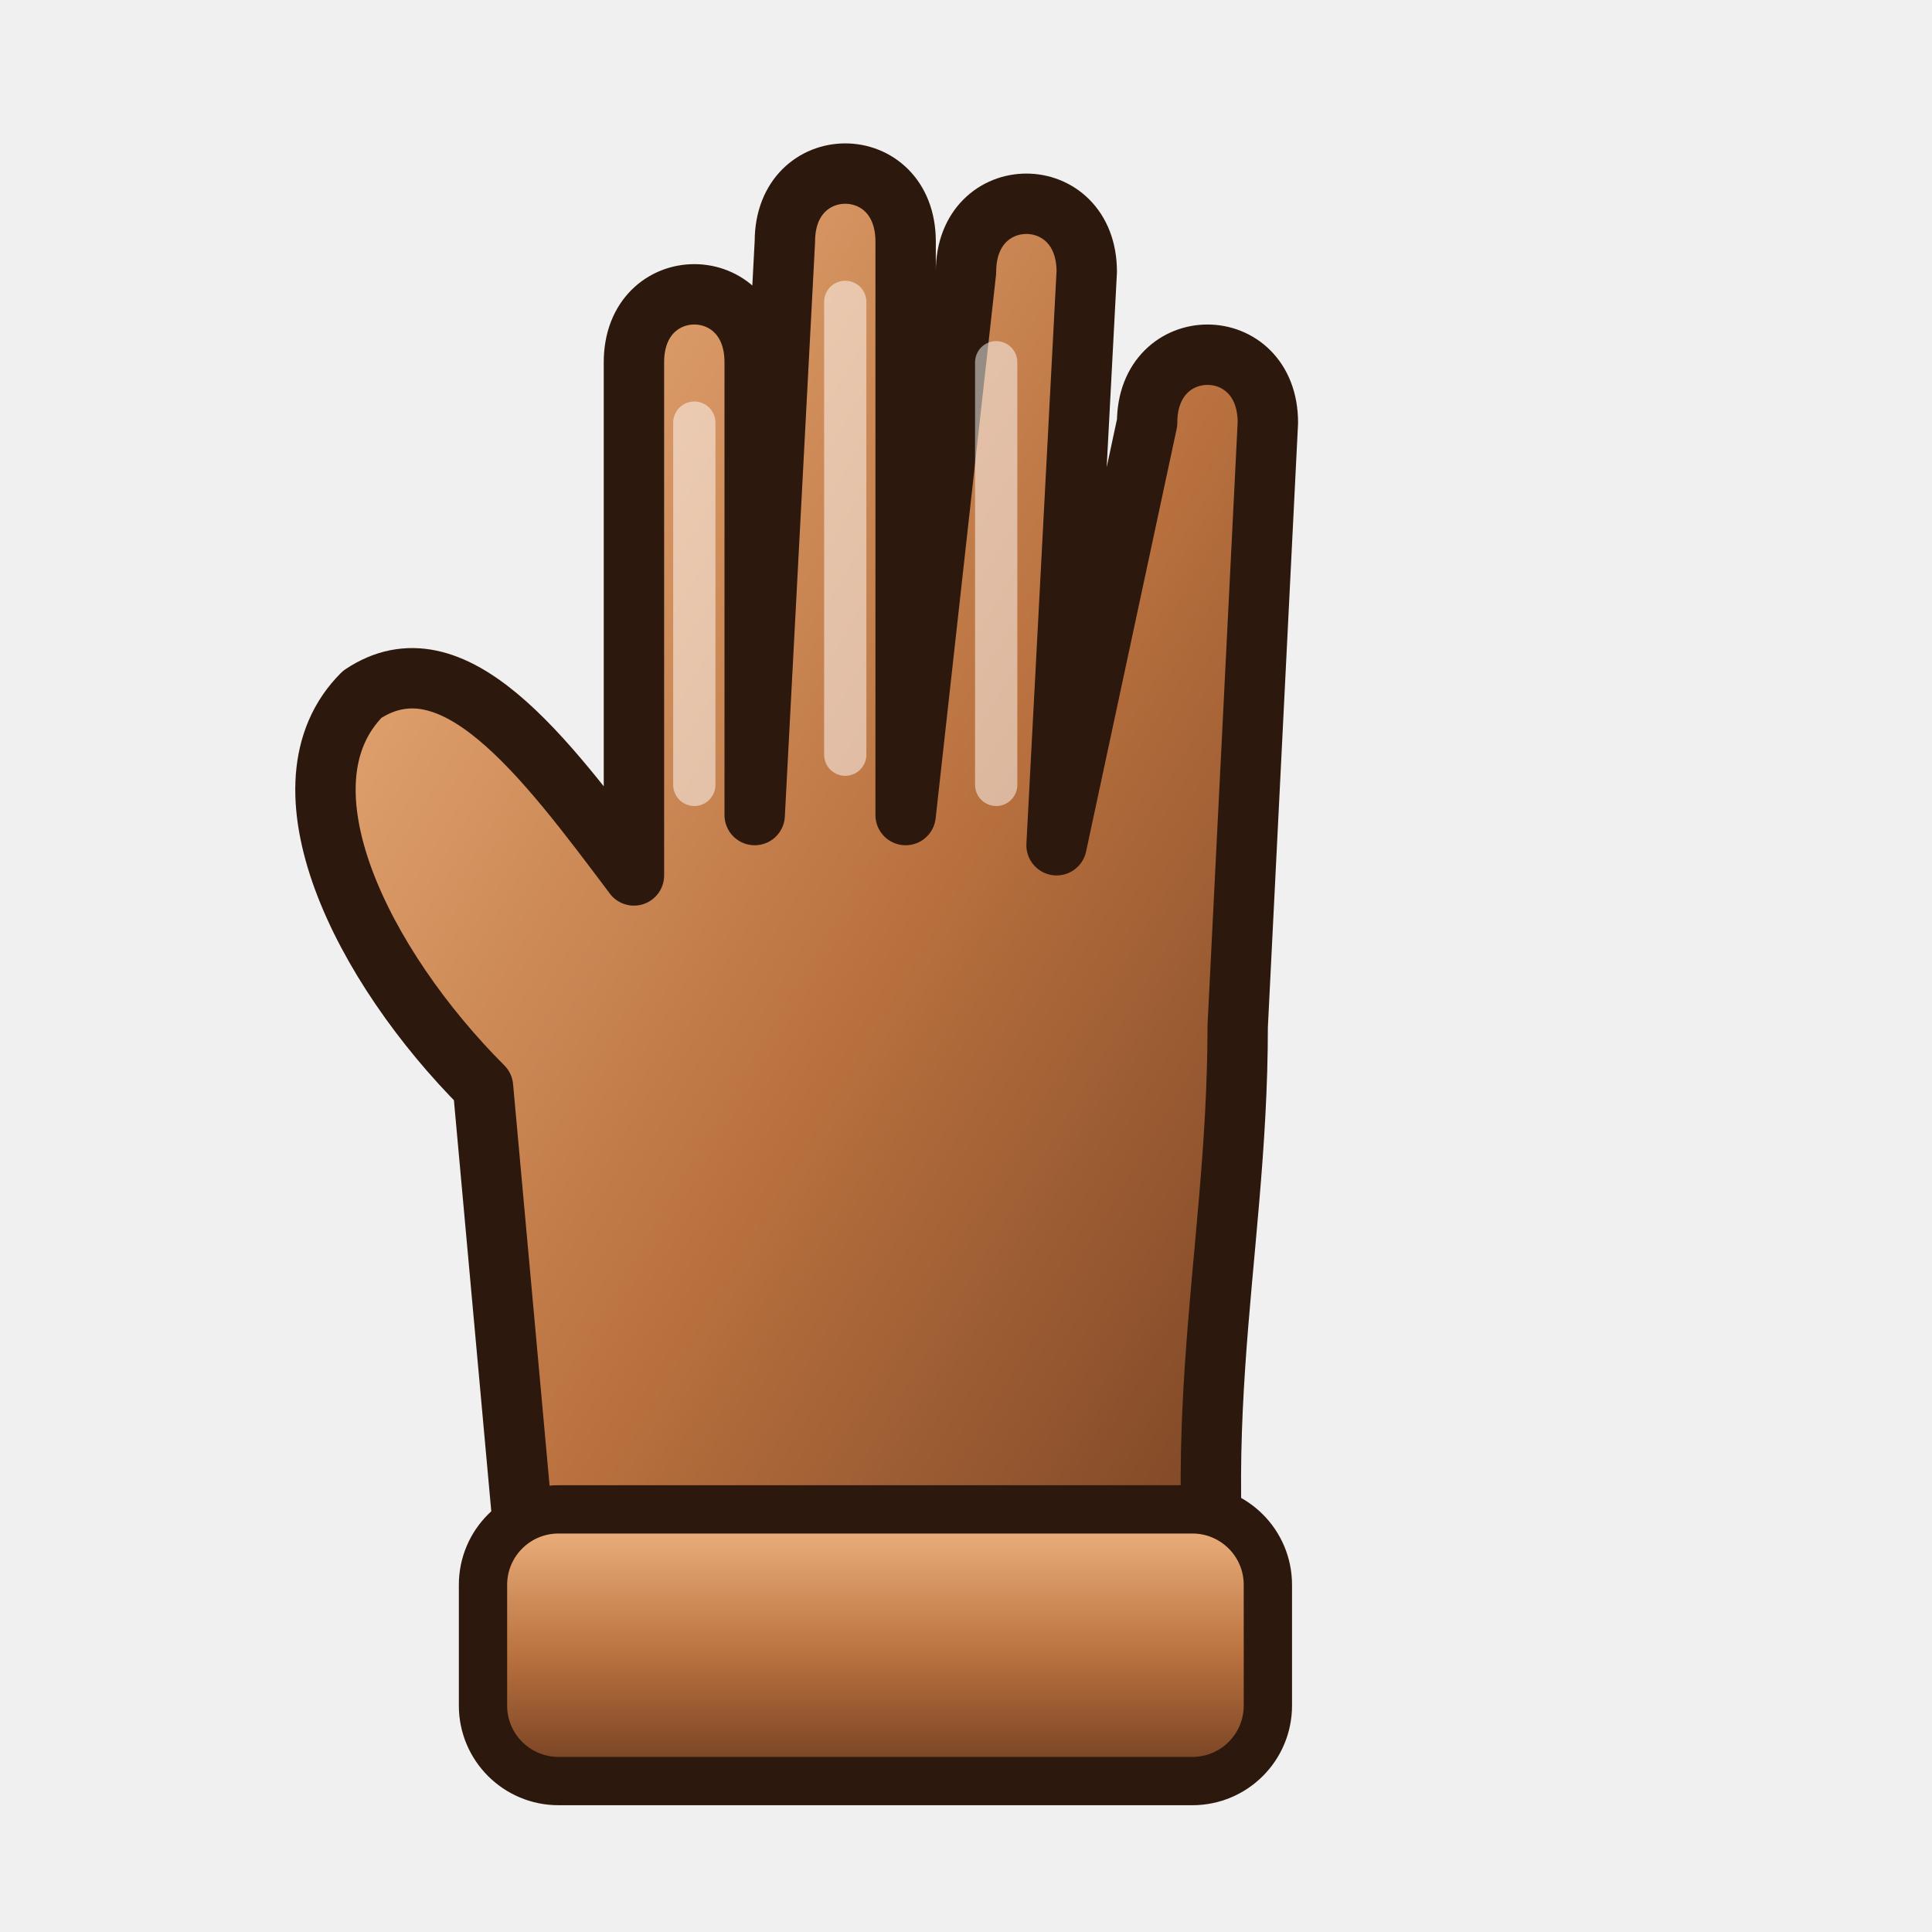
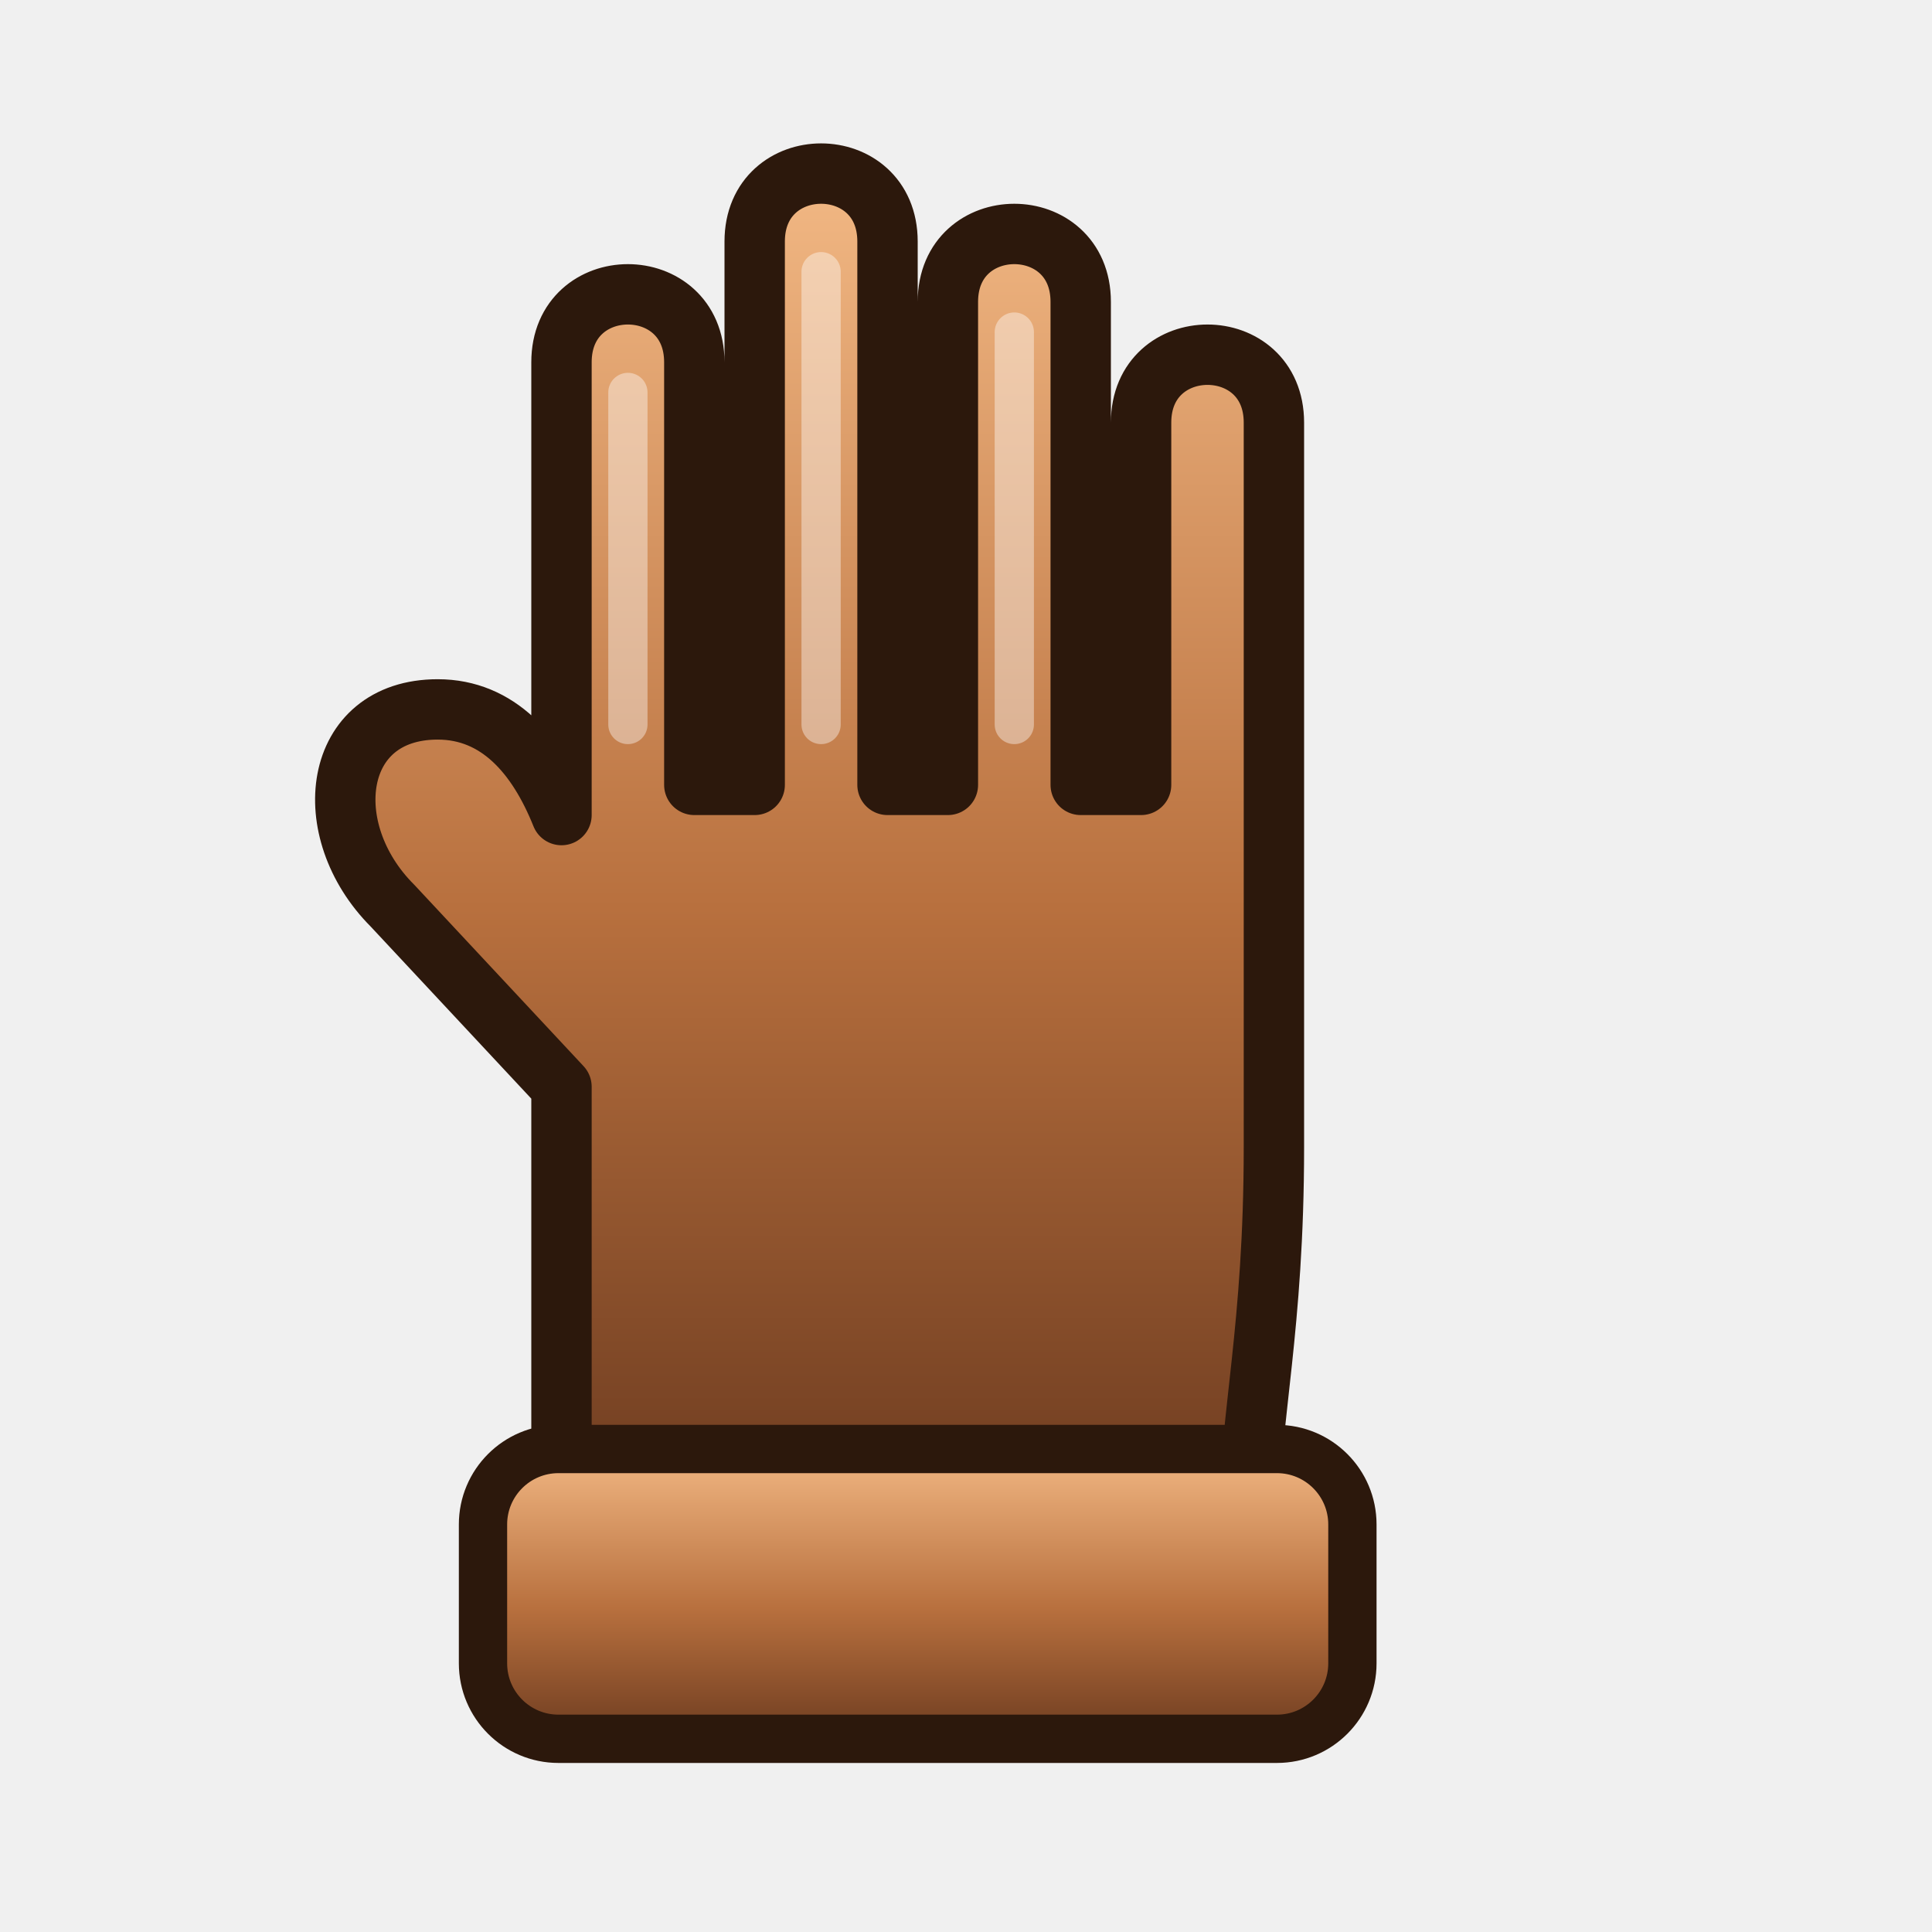
<svg xmlns="http://www.w3.org/2000/svg" data-generated="modern_icons.py" viewBox="0 0 64 64">
  <defs>
-     <linearGradient id="g1" x1="0" y1="0" x2="1" y2="1">
+     <linearGradient id="g1" x1="0" y1="0" x2="0" y2="1">
      <stop offset="0" stop-color="#f2b884" />
      <stop offset=".55" stop-color="#b8703e" />
      <stop offset="1" stop-color="#6e3c20" />
    </linearGradient>
    <linearGradient id="g2" x1="0" y1="0" x2="0" y2="1">
      <stop offset="0" stop-color="#f2b884" />
      <stop offset=".55" stop-color="#b8703e" />
      <stop offset="1" stop-color="#6e3c20" />
    </linearGradient>
  </defs>
-   <path d="M18 58 L16 36 C12 32 9 26 12 23 C15 21 18 25 21 29 L21 12 C21 9 25 9 25 12 L25 27 L26 8 C26 5 30 5 30 8 L30 27 L32 9 C32 6 36 6 36 9 L35 28 L38 14 C38 11 42 11 42 14 L41 34 C41 42 39 48 41 58 Z" fill="url(#g1)" stroke="#2c180c" stroke-width="2" stroke-linejoin="round" stroke-linecap="round" />
-   <rect x="16" y="50" width="26" height="9" rx="2.5" fill="url(#g2)" stroke="#2c180c" stroke-width="1.6" />
-   <path d="M23 14 L23 26 M28 10 L28 25 M33 12 L33 26" fill="none" stroke="#ffffff" stroke-width="1.4" stroke-linecap="round" stroke-linejoin="round" opacity="0.5" />
+   <path d="M18.6 50 L18.6 36 L13 30 C10.5 27.5 11 23.5 14.5 23.5 C16.5 23.5 17.8 25 18.6 27 L18.6 12 C18.6 9 23 9 23 12 L23 26 L25 26 L25 8 C25 5 29.4 5 29.4 8 L29.4 26 L31.4 26 L31.4 10 C31.4 7 35.8 7 35.8 10 L35.8 26 L37.8 26 L37.8 14 C37.8 11 42.2 11 42.2 14 L42.2 38 C42.2 44 41.4 47 41.4 50 Z" fill="url(#g1)" stroke="#2c180c" stroke-width="2" stroke-linejoin="round" stroke-linecap="round" />
+   <rect x="16" y="48" width="28.8" height="9.6" rx="2.5" fill="url(#g2)" stroke="#2c180c" stroke-width="1.6" />
+   <path d="M20.8 13 L20.8 24 M27.2 9 L27.2 24 M33.6 11 L33.6 24" fill="none" stroke="#ffffff" stroke-width="1.3" stroke-linecap="round" stroke-linejoin="round" opacity="0.4" />
</svg>
